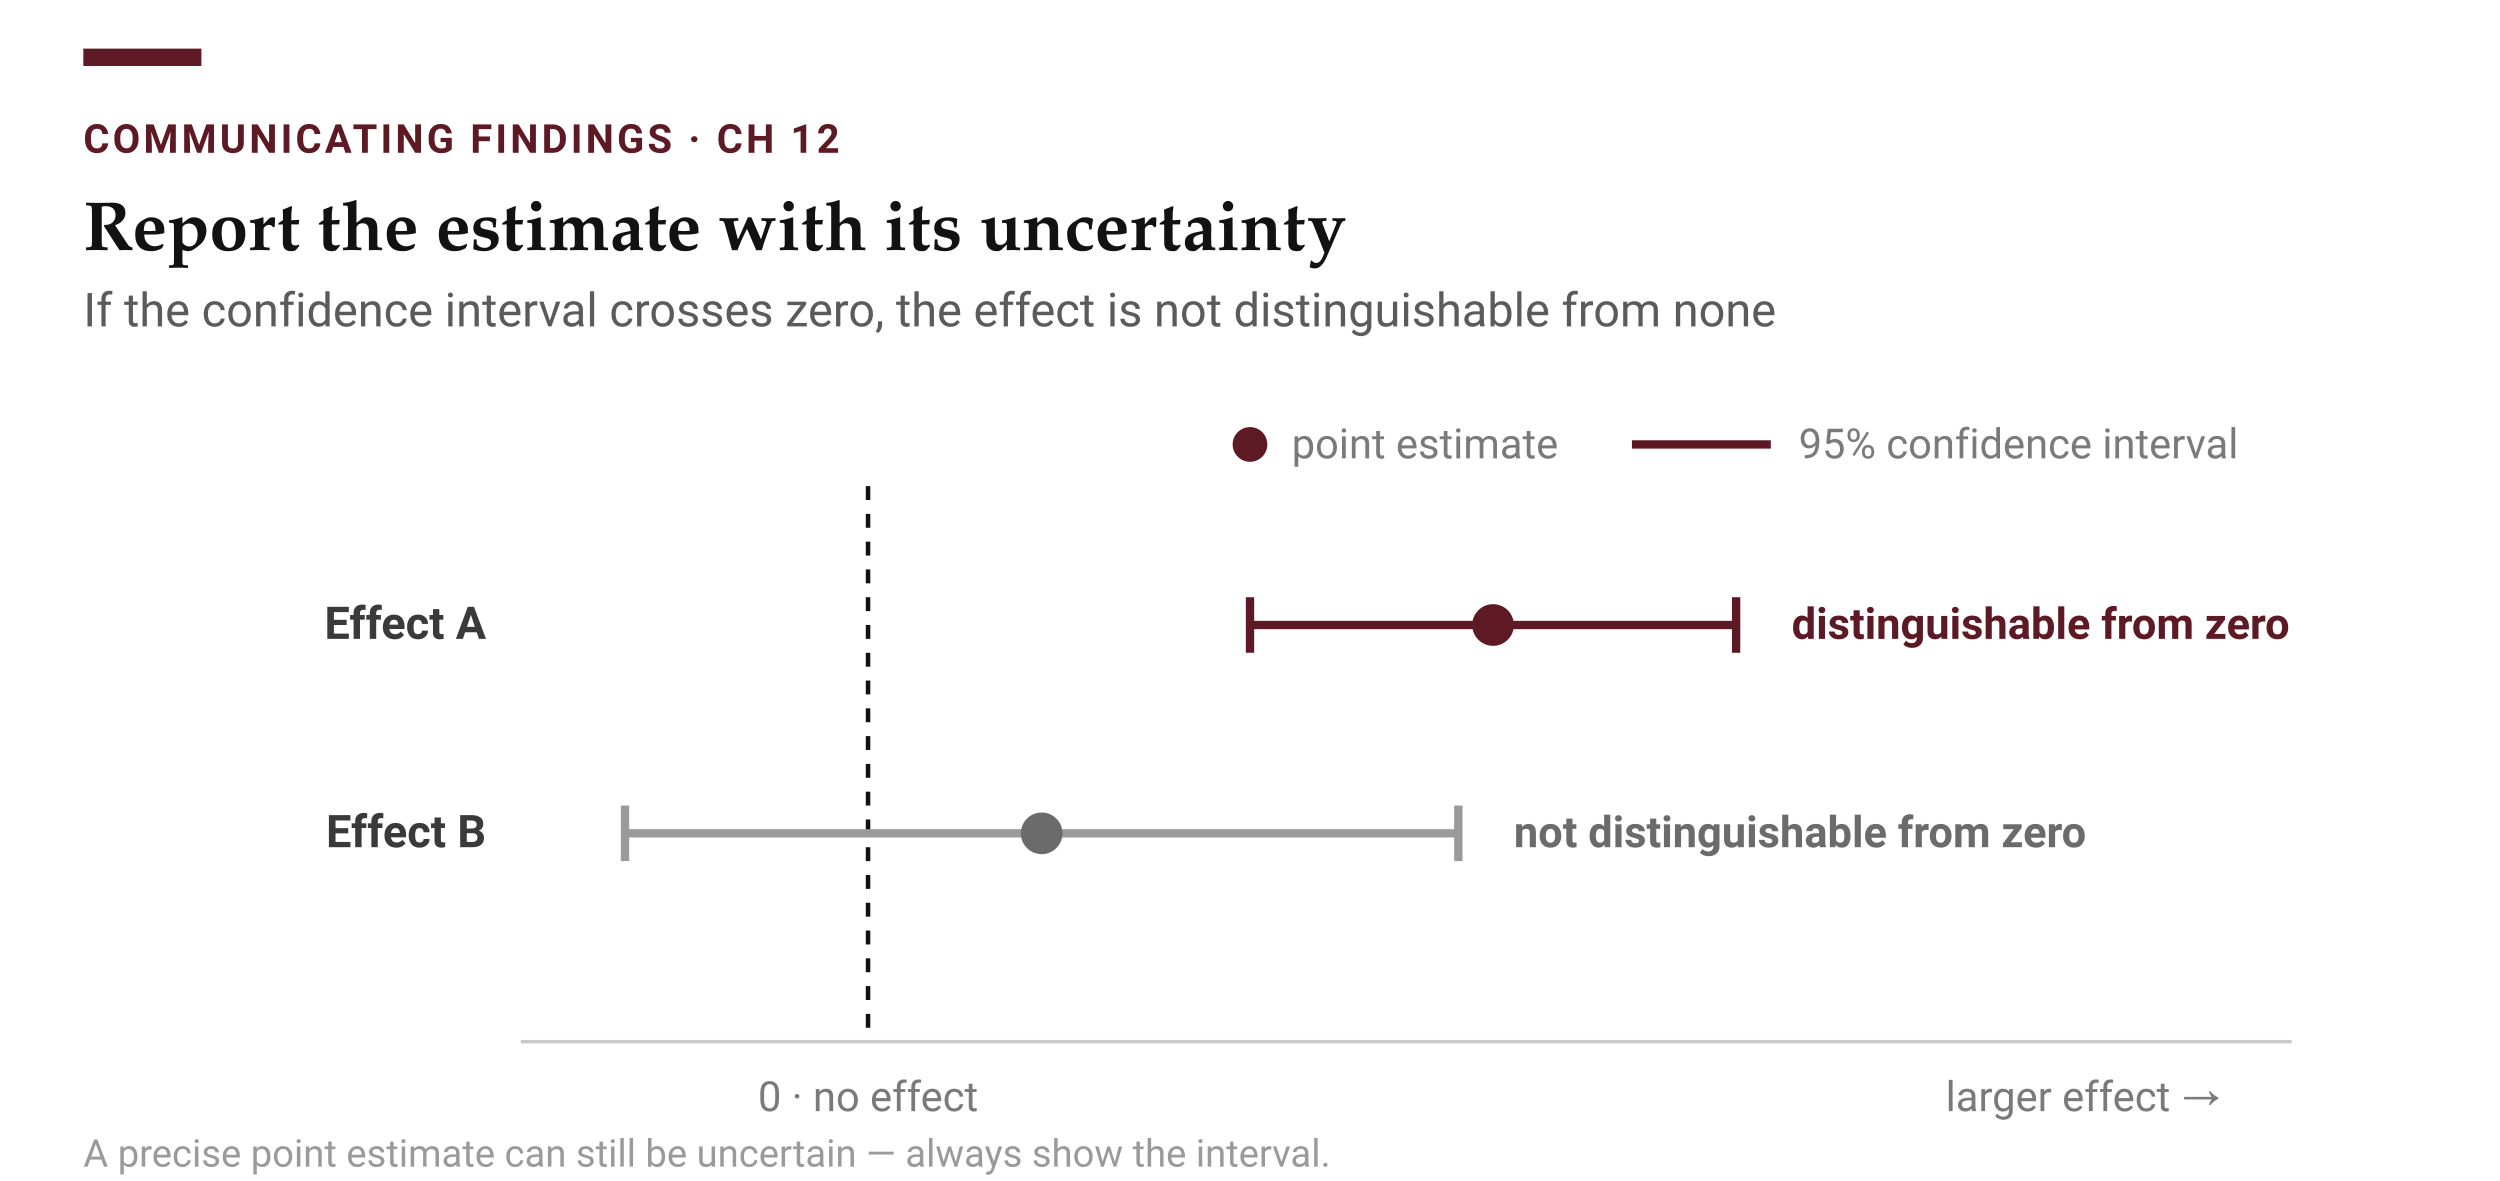
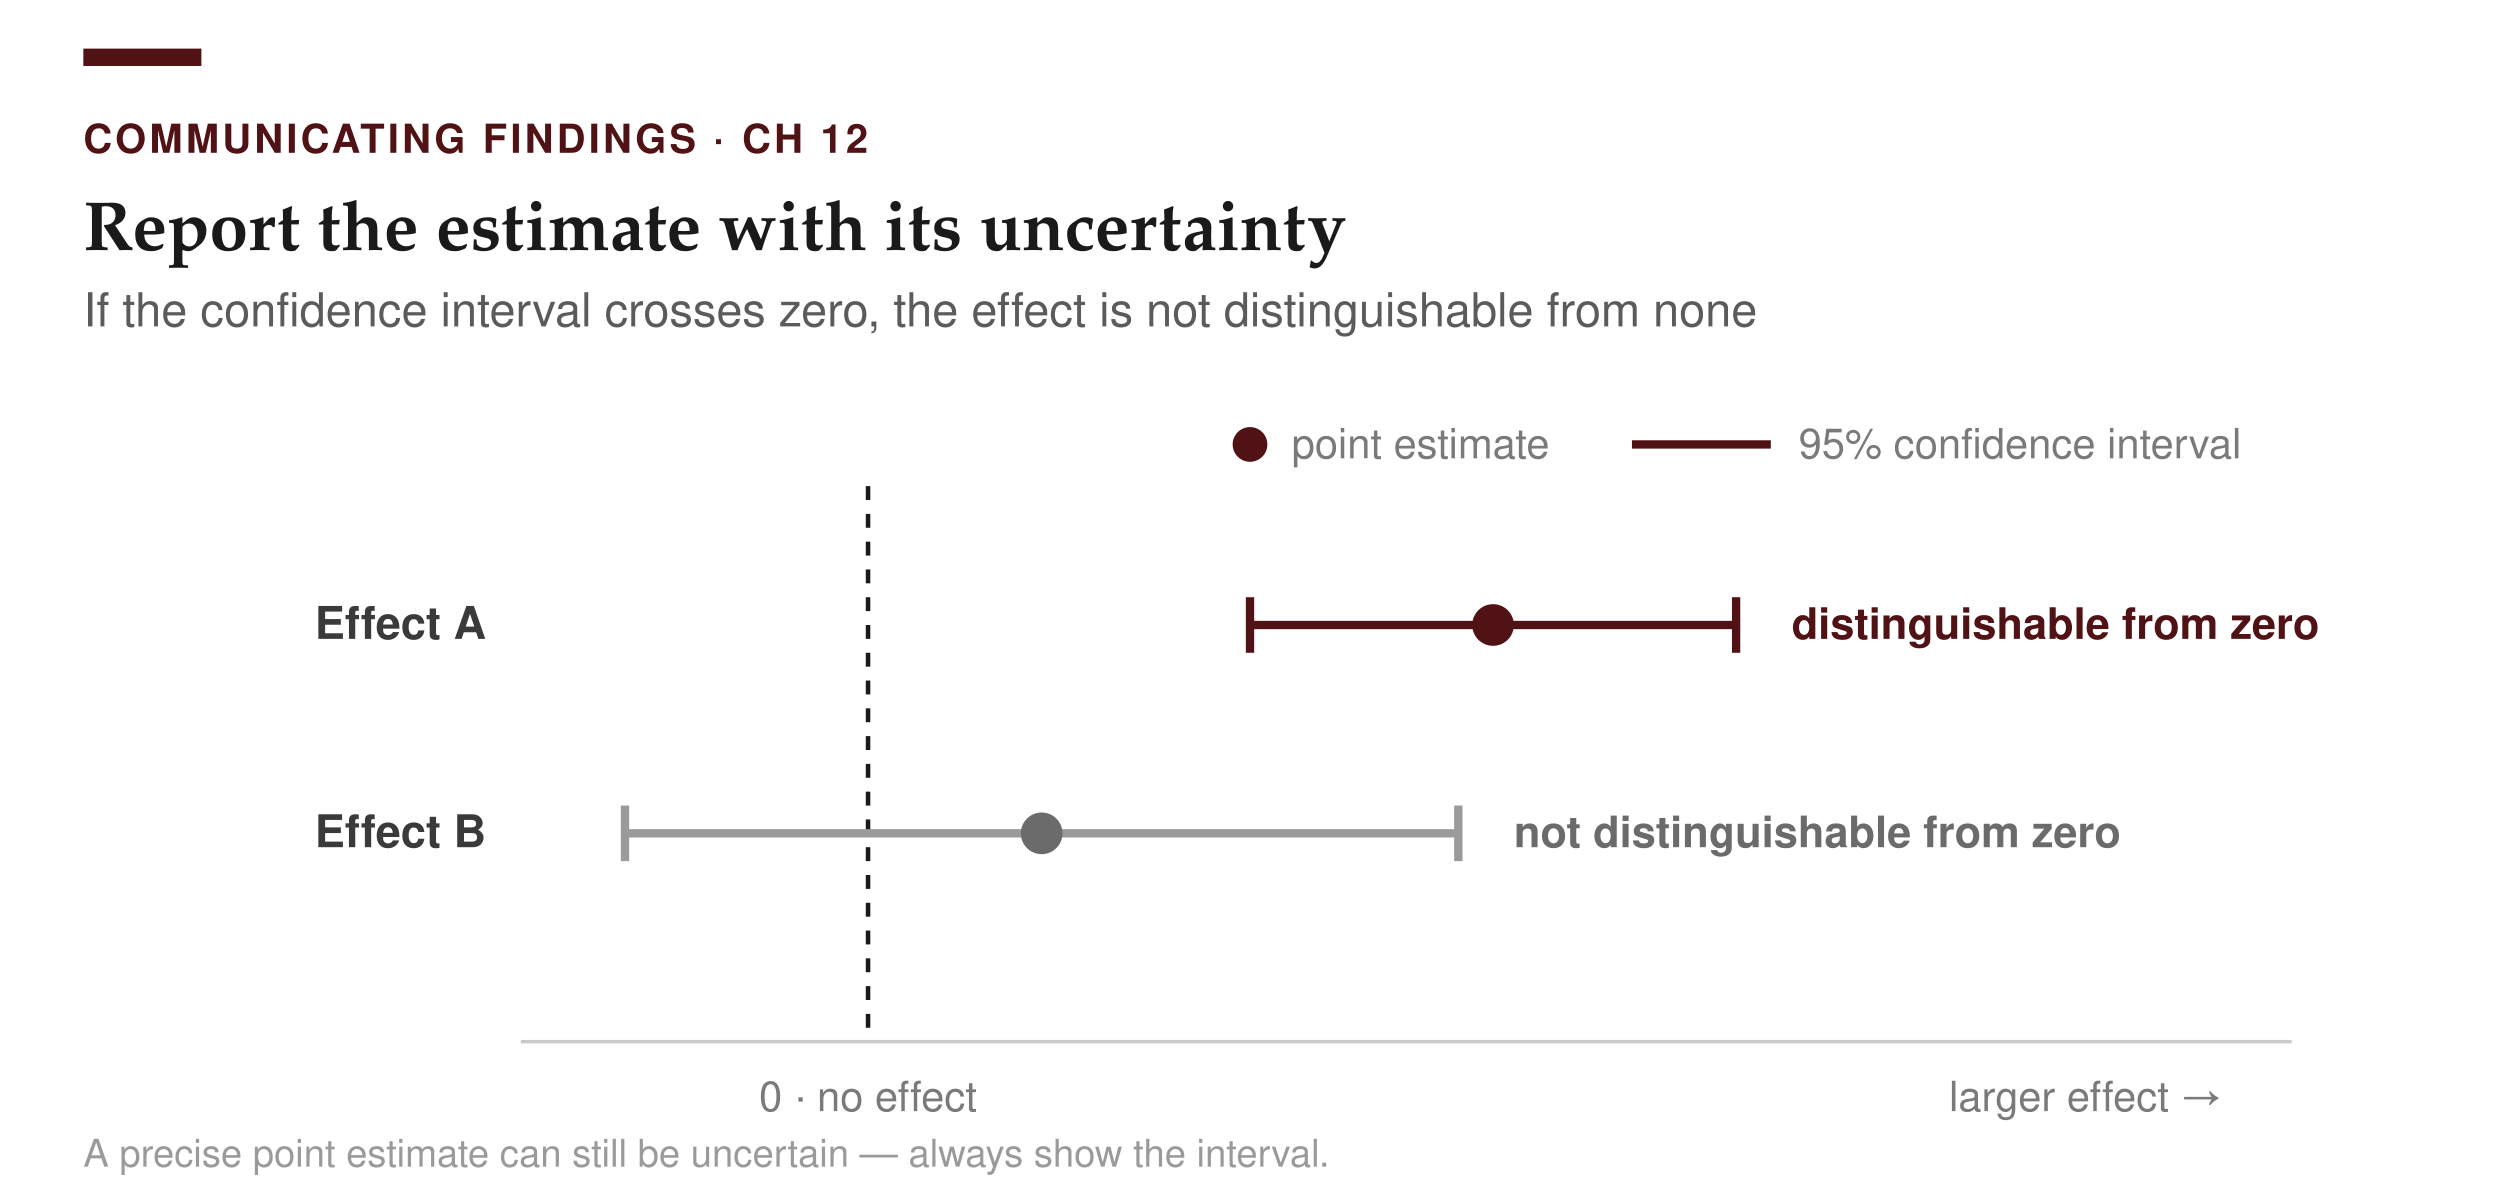
<svg xmlns="http://www.w3.org/2000/svg" viewBox="0 0 720 340" role="img" aria-label="Two effect estimates with 95 percent confidence intervals on a horizontal scale. Effect A's interval lies entirely above zero and is distinguishable from zero. Effect B's interval crosses zero and is not.">
  <style>
-     .kick { font: 600 11.5px -apple-system, BlinkMacSystemFont, "Segoe UI", Roboto, Helvetica, Arial, sans-serif; letter-spacing: .08em; fill: #5E1A24; }
-     .head { font: 700 20px Georgia, "Iowan Old Style", "Palatino Linotype", Palatino, serif; fill: #121212; }
-     .dek  { font: 400 13.5px -apple-system, BlinkMacSystemFont, "Segoe UI", Roboto, Helvetica, Arial, sans-serif; fill: #5b5b5b; }
-     .rlab { font: 700 13px -apple-system, BlinkMacSystemFont, "Segoe UI", Roboto, Helvetica, Arial, sans-serif; fill: #3a3a3a; }
-     .note { font: 600 12.5px -apple-system, BlinkMacSystemFont, "Segoe UI", Roboto, Helvetica, Arial, sans-serif; }
-     .ax   { font: 400 12px -apple-system, BlinkMacSystemFont, "Segoe UI", Roboto, Helvetica, Arial, sans-serif; fill: #7a7a7a; }
-     .src  { font: 400 11px -apple-system, BlinkMacSystemFont, "Segoe UI", Roboto, Helvetica, Arial, sans-serif; fill: #9a9a9a; }
+     .kick { font: 600 11.5px "DM Sans", -apple-system, BlinkMacSystemFont, "Segoe UI", Helvetica, Arial, sans-serif; letter-spacing: .08em; fill: #501214; }
+     .head { font: 700 20px Spectral, Georgia, "Palatino Linotype", serif; fill: #1a1a1a; }
+     .dek  { font: 400 13.5px "DM Sans", -apple-system, BlinkMacSystemFont, "Segoe UI", Helvetica, Arial, sans-serif; fill: #5b5b5b; }
+     .rlab { font: 700 13px "DM Sans", -apple-system, BlinkMacSystemFont, "Segoe UI", Helvetica, Arial, sans-serif; fill: #3a3a3a; }
+     .note { font: 600 12.5px "DM Sans", -apple-system, BlinkMacSystemFont, "Segoe UI", Helvetica, Arial, sans-serif; }
+     .ax   { font: 400 12px "DM Sans", -apple-system, BlinkMacSystemFont, "Segoe UI", Helvetica, Arial, sans-serif; fill: #7a7a7a; }
+     .src  { font: 400 11px "DM Sans", -apple-system, BlinkMacSystemFont, "Segoe UI", Helvetica, Arial, sans-serif; fill: #9a9a9a; }
  </style>
-   <rect x="24" y="14" width="34" height="5" fill="#5E1A24" />
+   <rect x="24" y="14" width="34" height="5" fill="#501214" />
  <text x="24" y="44" class="kick">COMMUNICATING FINDINGS · CH 12</text>
  <text x="24" y="72" class="head">Report the estimate with its uncertainty</text>
  <text x="24" y="94" class="dek">If the confidence interval crosses zero, the effect is not distinguishable from none</text>
-   <line x1="250" y1="140" x2="250" y2="300" stroke="#121212" stroke-width="1.3" stroke-dasharray="4 4" />
+   <line x1="250" y1="140" x2="250" y2="300" stroke="#1a1a1a" stroke-width="1.3" stroke-dasharray="4 4" />
  <text x="250" y="320" text-anchor="middle" class="ax">0 · no effect</text>
  <line x1="150" y1="300" x2="660" y2="300" stroke="#c9c9c9" stroke-width="1" />
  <text x="640" y="320" text-anchor="end" class="ax">larger effect →</text>
  <text x="140" y="184" text-anchor="end" class="rlab">Effect A</text>
-   <line x1="360" y1="180" x2="500" y2="180" stroke="#5E1A24" stroke-width="2.4" />
-   <line x1="360" y1="172" x2="360" y2="188" stroke="#5E1A24" stroke-width="2.4" />
-   <line x1="500" y1="172" x2="500" y2="188" stroke="#5E1A24" stroke-width="2.4" />
-   <circle cx="430" cy="180" r="6" fill="#5E1A24" />
-   <text x="516" y="184" class="note" fill="#5E1A24">distinguishable from zero</text>
+   <line x1="360" y1="180" x2="500" y2="180" stroke="#501214" stroke-width="2.4" />
+   <line x1="360" y1="172" x2="360" y2="188" stroke="#501214" stroke-width="2.4" />
+   <line x1="500" y1="172" x2="500" y2="188" stroke="#501214" stroke-width="2.4" />
+   <circle cx="430" cy="180" r="6" fill="#501214" />
+   <text x="516" y="184" class="note" fill="#501214">distinguishable from zero</text>
  <text x="140" y="244" text-anchor="end" class="rlab">Effect B</text>
  <line x1="180" y1="240" x2="420" y2="240" stroke="#9a9a9a" stroke-width="2.4" />
  <line x1="180" y1="232" x2="180" y2="248" stroke="#9a9a9a" stroke-width="2.4" />
  <line x1="420" y1="232" x2="420" y2="248" stroke="#9a9a9a" stroke-width="2.4" />
  <circle cx="300" cy="240" r="6" fill="#6b6b6b" />
  <text x="436" y="244" class="note" fill="#6b6b6b">not distinguishable from zero</text>
-   <circle cx="360" cy="128" r="5" fill="#5E1A24" />
+   <circle cx="360" cy="128" r="5" fill="#501214" />
  <text x="372" y="132" class="ax">point estimate</text>
-   <line x1="470" y1="128" x2="510" y2="128" stroke="#5E1A24" stroke-width="2.4" />
+   <line x1="470" y1="128" x2="510" y2="128" stroke="#501214" stroke-width="2.4" />
  <text x="518" y="132" class="ax">95% confidence interval</text>
  <text x="24" y="336" class="src">A precise point estimate can still be uncertain — always show the interval.</text>
</svg>
